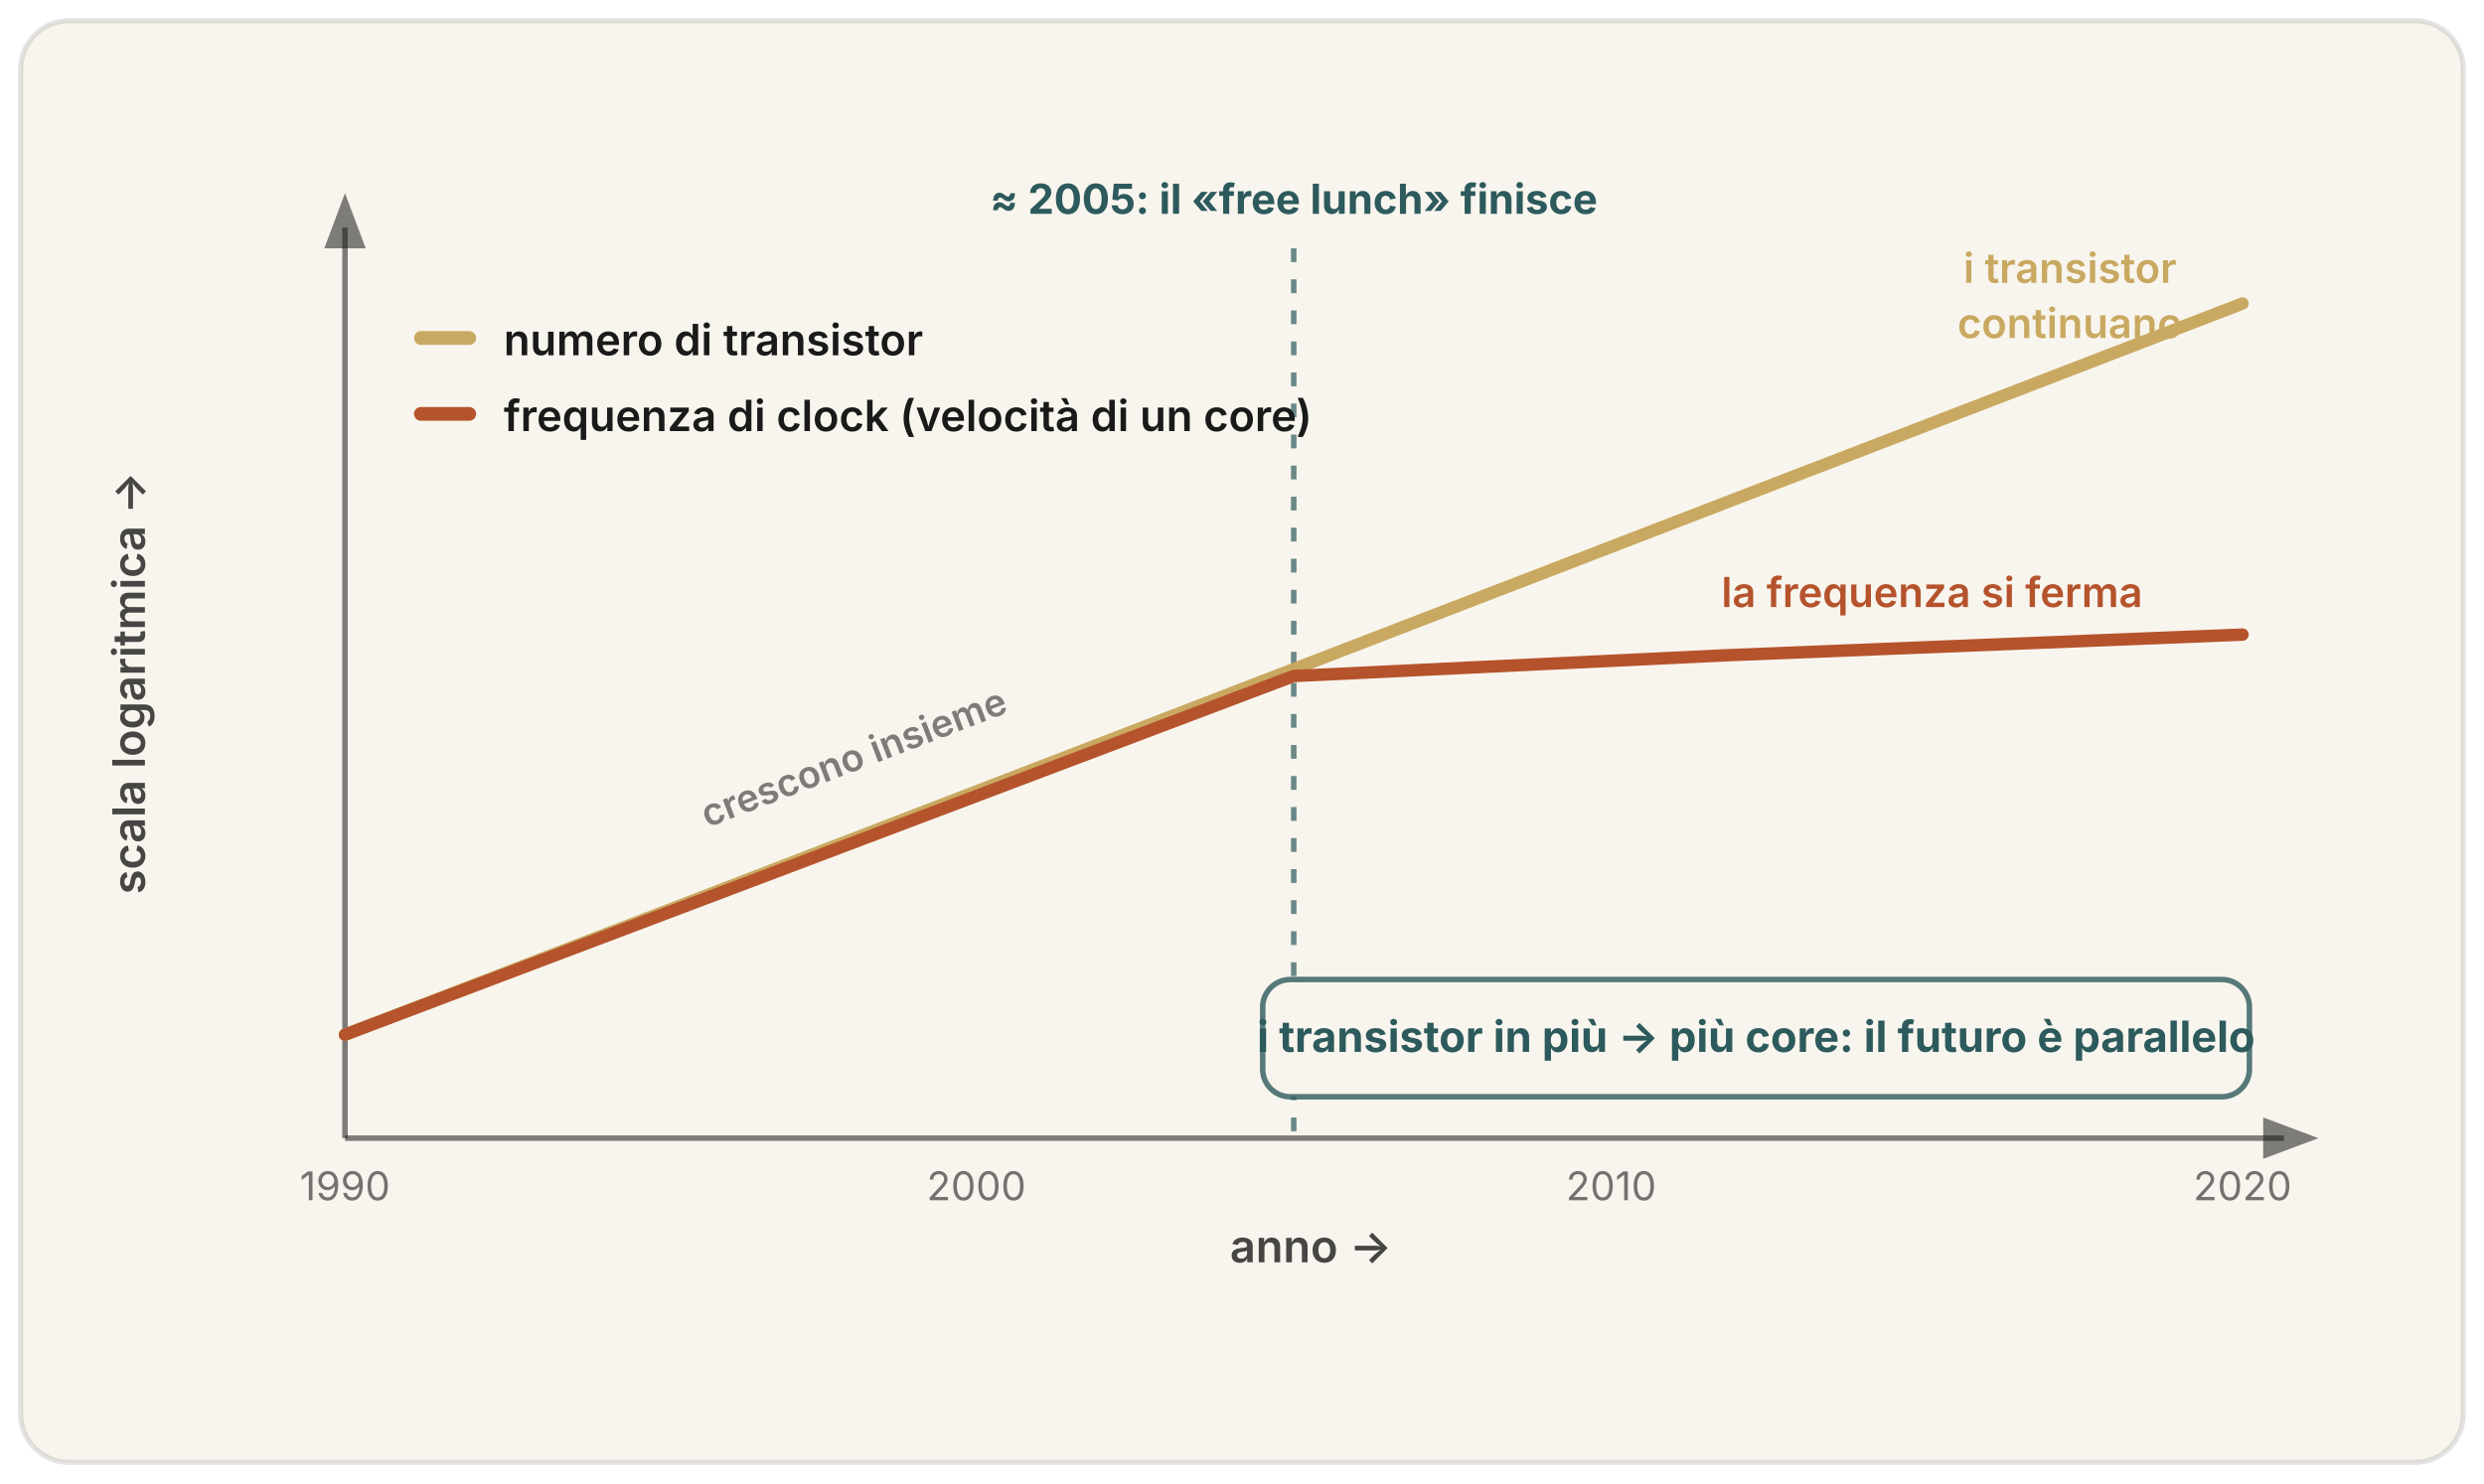
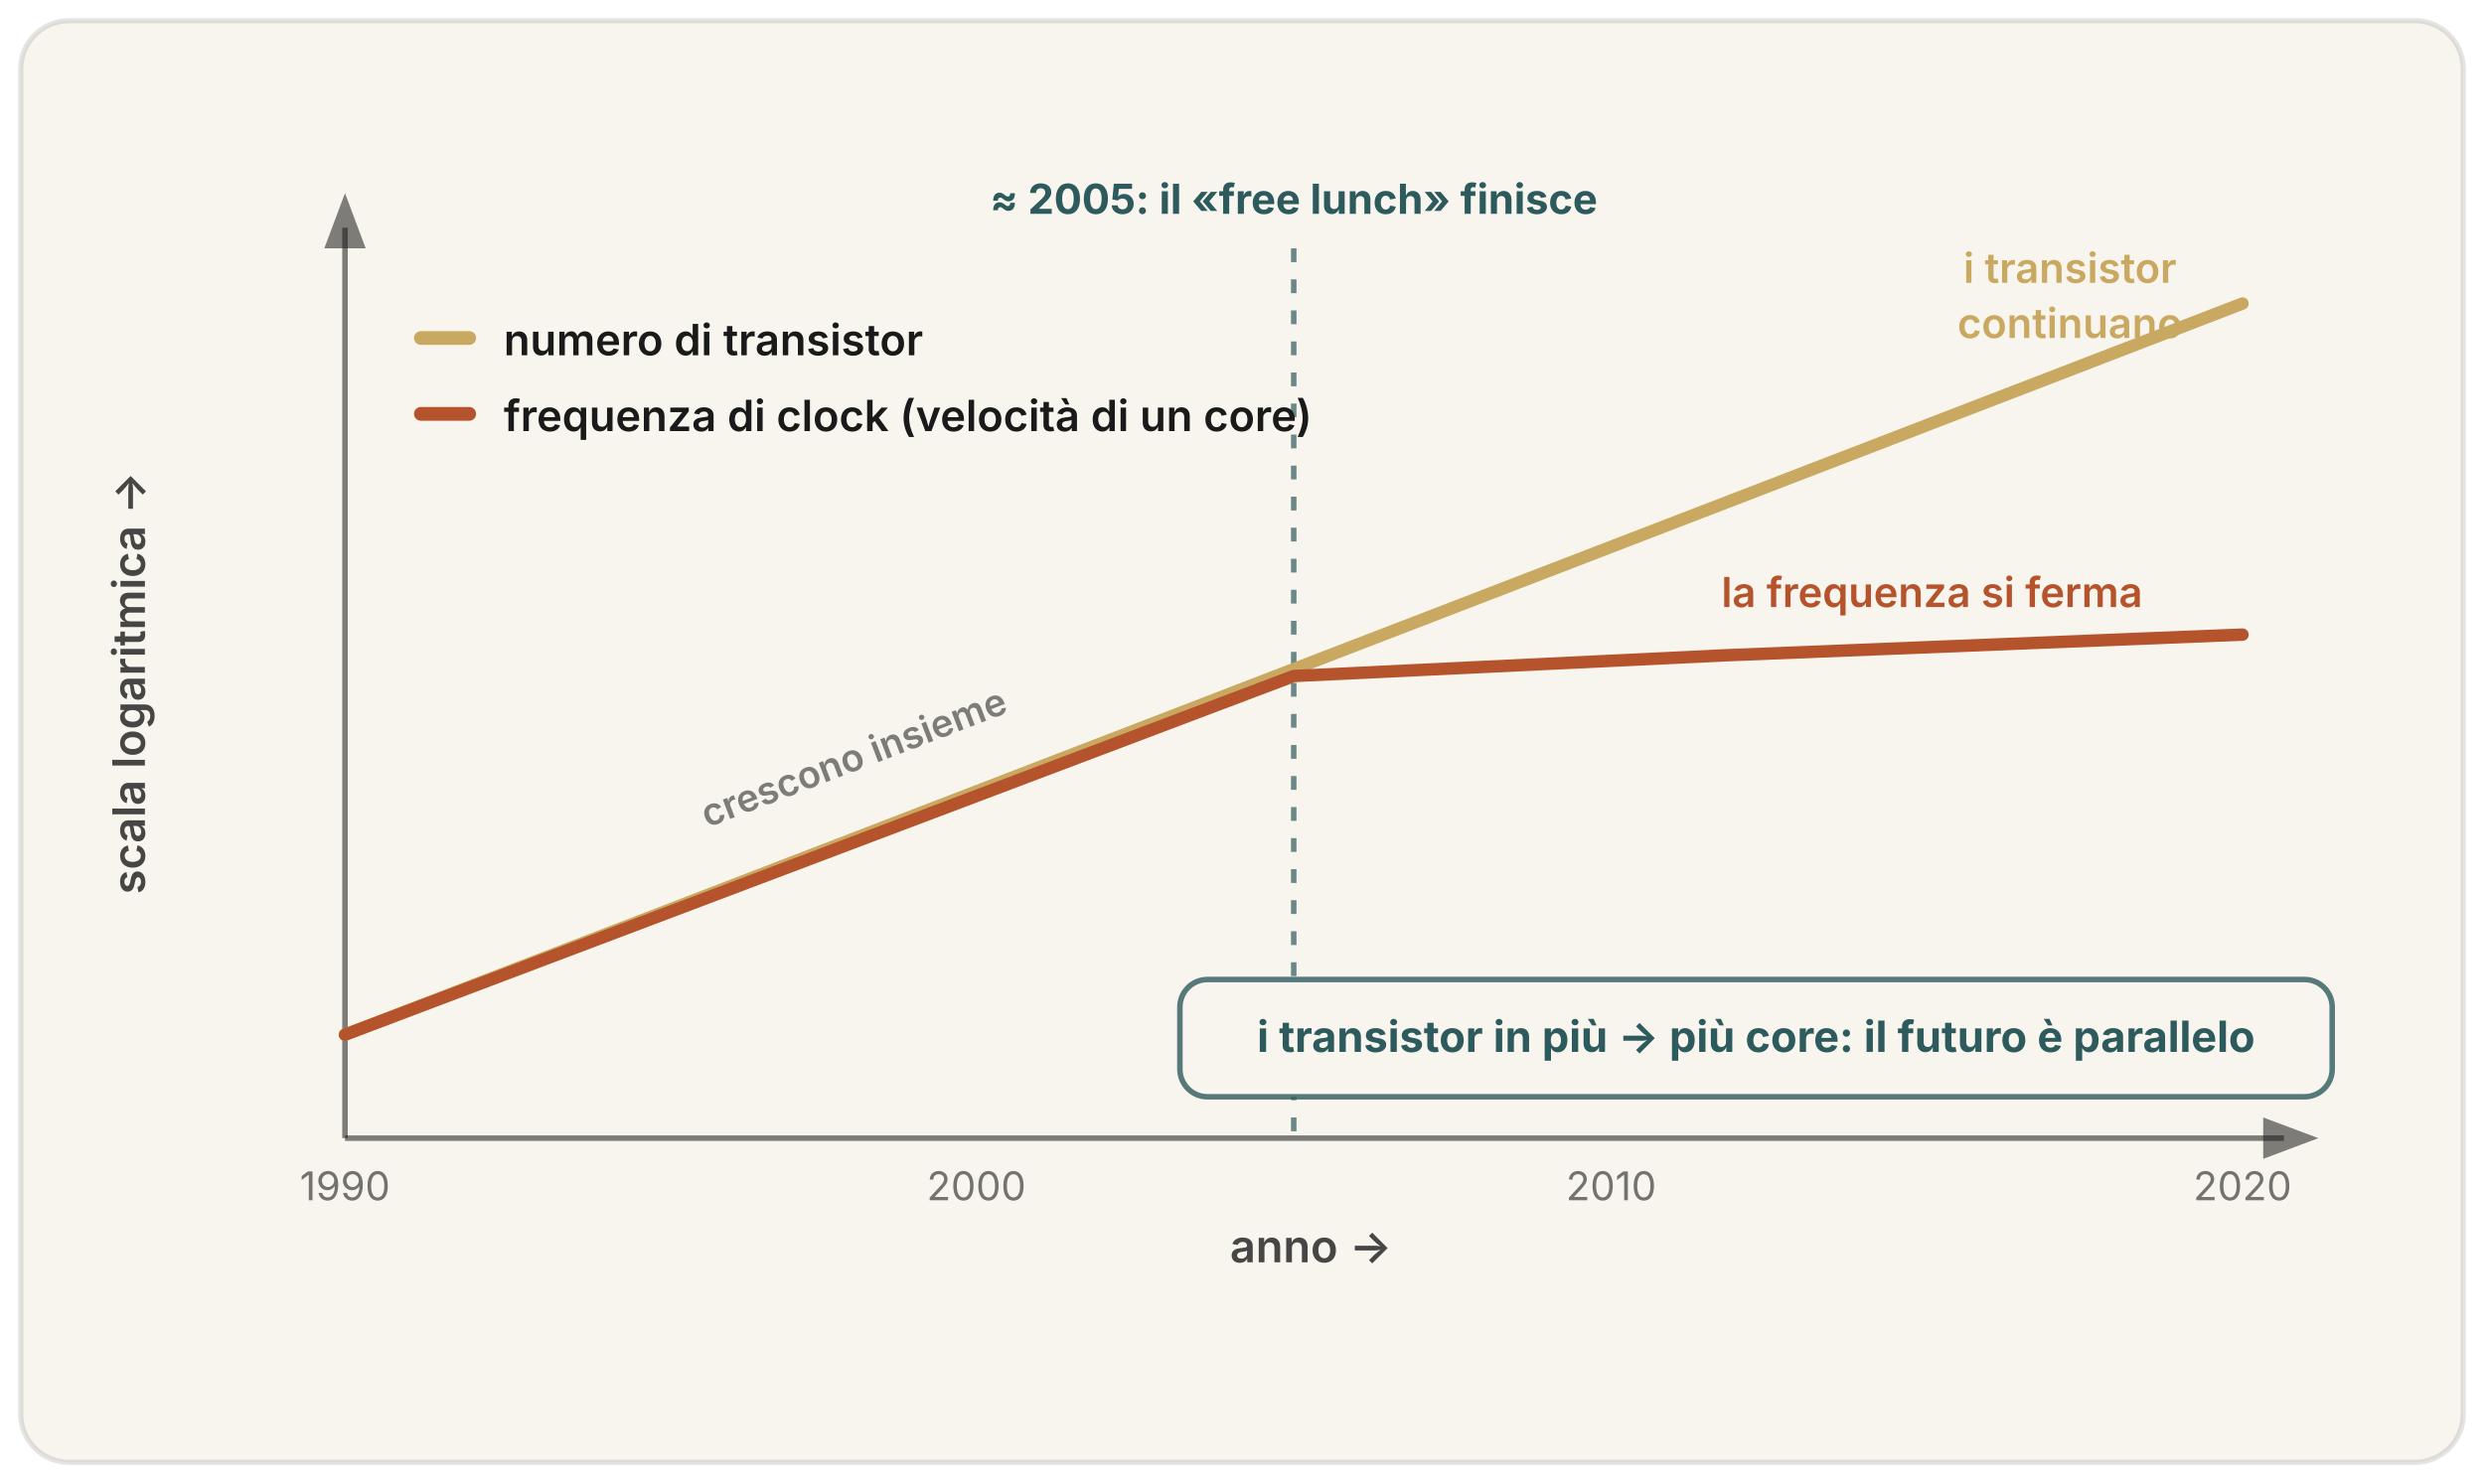
<svg xmlns="http://www.w3.org/2000/svg" viewBox="0 0 720 430" role="img" aria-label="Grafico schematico in scala logaritmica. L'asse orizzontale e l'anno, dal 1990 al 2020; il verticale una scala logaritmica qualitativa. Una linea ocra, il numero di transistor, sale in modo costante per tutto l'intervallo. Una linea terracotta, la frequenza di clock ovvero la prestazione di un singolo core, sale insieme alla prima fino a circa il 2005, poi si appiattisce quasi orizzontale. Una linea verticale tratteggiata segna il 2005 con l'etichetta 'il free lunch finisce'. Un riquadro in basso spiega che i transistor in piu diventano piu core, e il futuro e parallelo.">
  <style>
    .frame  { stroke:#1A1A1A; stroke-width:1.6; opacity:0.55; fill:none; }
    .tran   { stroke:#C9A961; stroke-width:3.6; fill:none; stroke-linejoin:round; stroke-linecap:round; }
    .clock  { stroke:#B5532C; stroke-width:3.6; fill:none; stroke-linejoin:round; stroke-linecap:round; }
    .mark   { stroke:#2D5A5C; stroke-width:1.6; stroke-dasharray:4 5; opacity:0.7; }
    .axlbl  { font-family:Inter, system-ui, sans-serif; font-size:13px; font-weight:600; fill:#1A1A1A; opacity:0.8; }
    .tick   { font-family:Inter, system-ui, sans-serif; font-size:11.5px; fill:#1A1A1A; opacity:0.6; }
    .leg    { font-family:Inter, system-ui, sans-serif; font-size:12.5px; font-weight:600; fill:#1A1A1A; }
    .noteT  { font-family:Inter, system-ui, sans-serif; font-size:12px; font-weight:600; fill:#C9A961; }
    .noteC  { font-family:Inter, system-ui, sans-serif; font-size:12px; font-weight:600; fill:#B5532C; }
    .markl  { font-family:Inter, system-ui, sans-serif; font-size:12px; font-weight:700; fill:#2D5A5C; }
    .call   { font-family:Inter, system-ui, sans-serif; font-size:12.5px; font-weight:700; fill:#2D5A5C; }
    .together { font-family:Inter, system-ui, sans-serif; font-size:11px; font-weight:600; fill:#1A1A1A; opacity:0.55; }
  </style>
  <rect x="6" y="6" width="708" height="418" rx="14" fill="#F8F5EE" stroke="#1A1A1A" stroke-opacity="0.12" stroke-width="1.5" />
  <line class="frame" x1="100" y1="66" x2="100" y2="330" />
  <line class="frame" x1="100" y1="330" x2="662" y2="330" />
  <polygon points="100,56 94,72 106,72" fill="#1A1A1A" fill-opacity="0.55" />
  <polygon points="672,330 656,324 656,336" fill="#1A1A1A" fill-opacity="0.55" />
  <text class="axlbl" x="380" y="366" text-anchor="middle">anno →</text>
  <text class="axlbl" x="42" y="198" text-anchor="middle" transform="rotate(-90 42 198)">scala logaritmica →</text>
  <text class="tick" x="100" y="348" text-anchor="middle">1990</text>
  <text class="tick" x="283" y="348" text-anchor="middle">2000</text>
  <text class="tick" x="467" y="348" text-anchor="middle">2010</text>
  <text class="tick" x="650" y="348" text-anchor="middle">2020</text>
  <line class="mark" x1="375" y1="72" x2="375" y2="330" />
  <text class="markl" x="375" y="62" text-anchor="middle">≈ 2005: il «free lunch» finisce</text>
  <polyline class="tran" points="100,300 650,88" />
  <polyline class="clock" points="100,300 375,196 500,190 650,184" />
  <text class="together" x="205" y="240" transform="rotate(-21 205 240)">crescono insieme</text>
  <text class="noteT" x="600" y="82" text-anchor="middle">i transistor</text>
  <text class="noteT" x="600" y="98" text-anchor="middle" font-weight="400">continuano</text>
  <text class="noteC" x="560" y="176" text-anchor="middle">la frequenza si ferma</text>
  <rect x="120" y="96" width="18" height="4" rx="2" fill="#C9A961" />
  <text class="leg" x="146" y="103">numero di transistor</text>
  <rect x="120" y="118" width="18" height="4" rx="2" fill="#B5532C" />
  <text class="leg" x="146" y="125">frequenza di clock (velocità di un core)</text>
-   <rect x="366" y="284" width="286" height="34" rx="8" fill="#F8F5EE" stroke="#2D5A5C" stroke-width="1.6" stroke-opacity="0.8" />
+   <rect x="342" y="284" width="334" height="34" rx="8" fill="#F8F5EE" stroke="#2D5A5C" stroke-width="1.6" stroke-opacity="0.8" />
  <text class="call" x="509" y="305" text-anchor="middle">i transistor in più → più core: il futuro è parallelo</text>
</svg>
